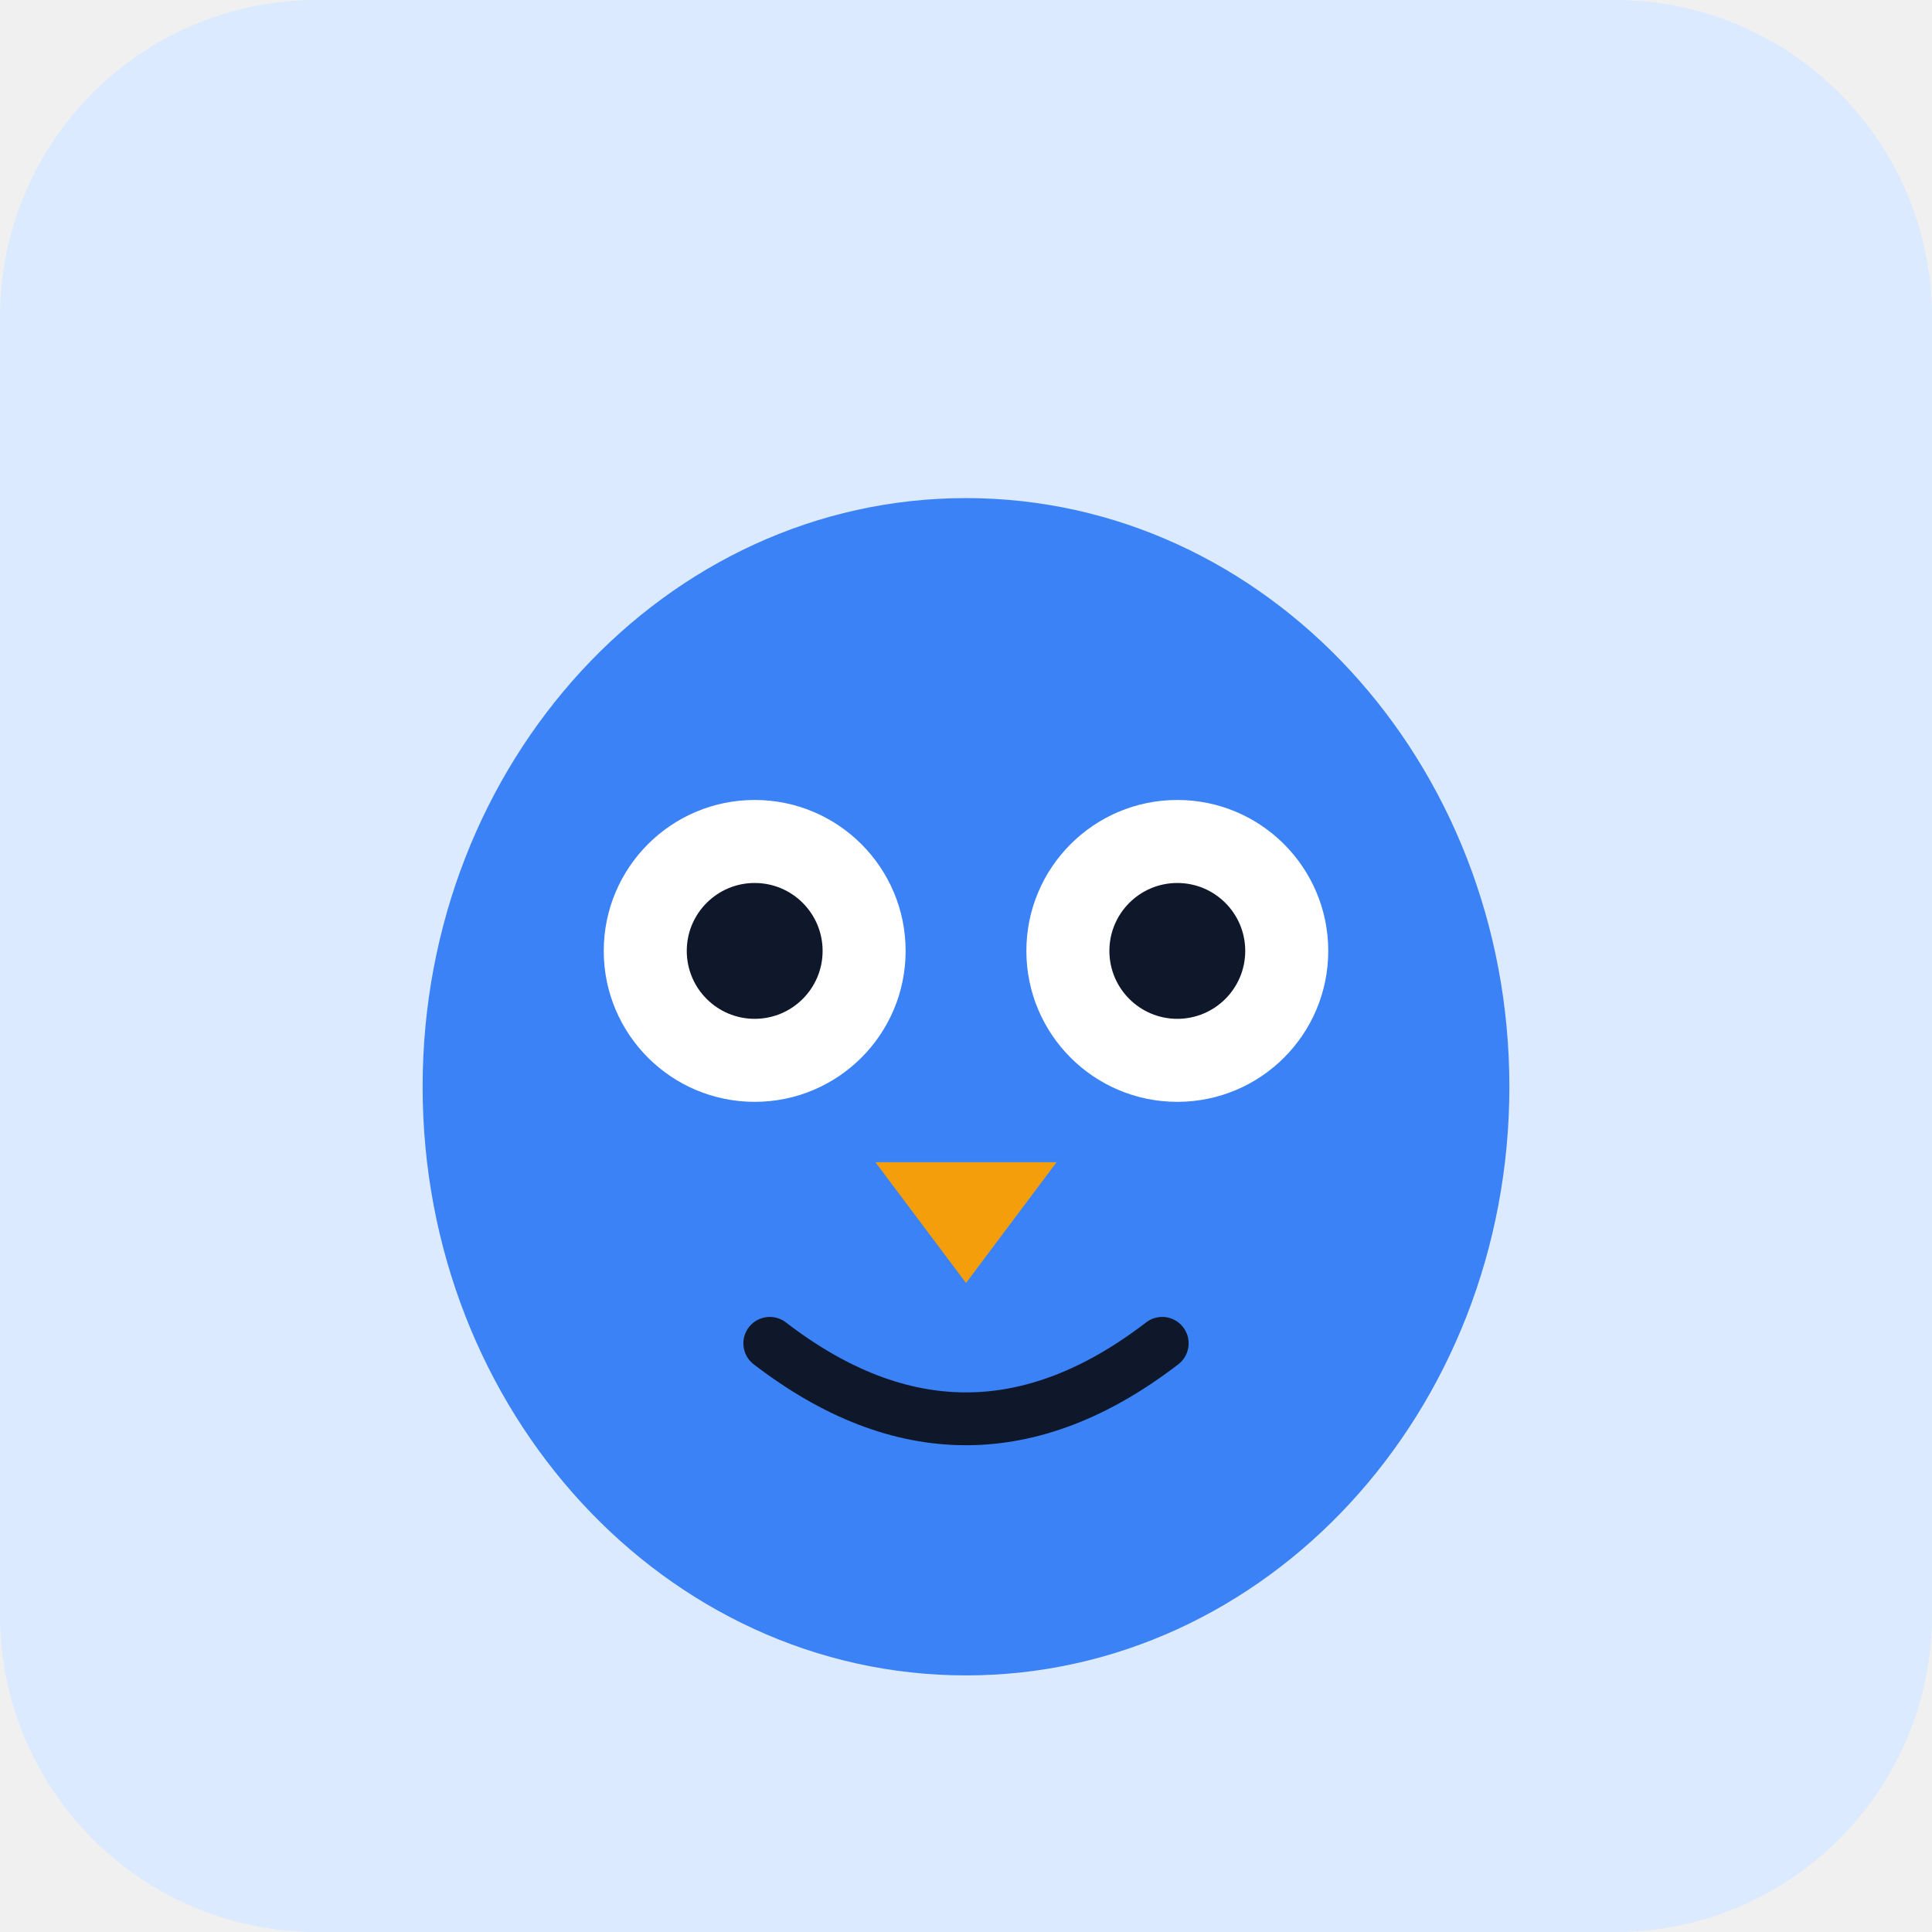
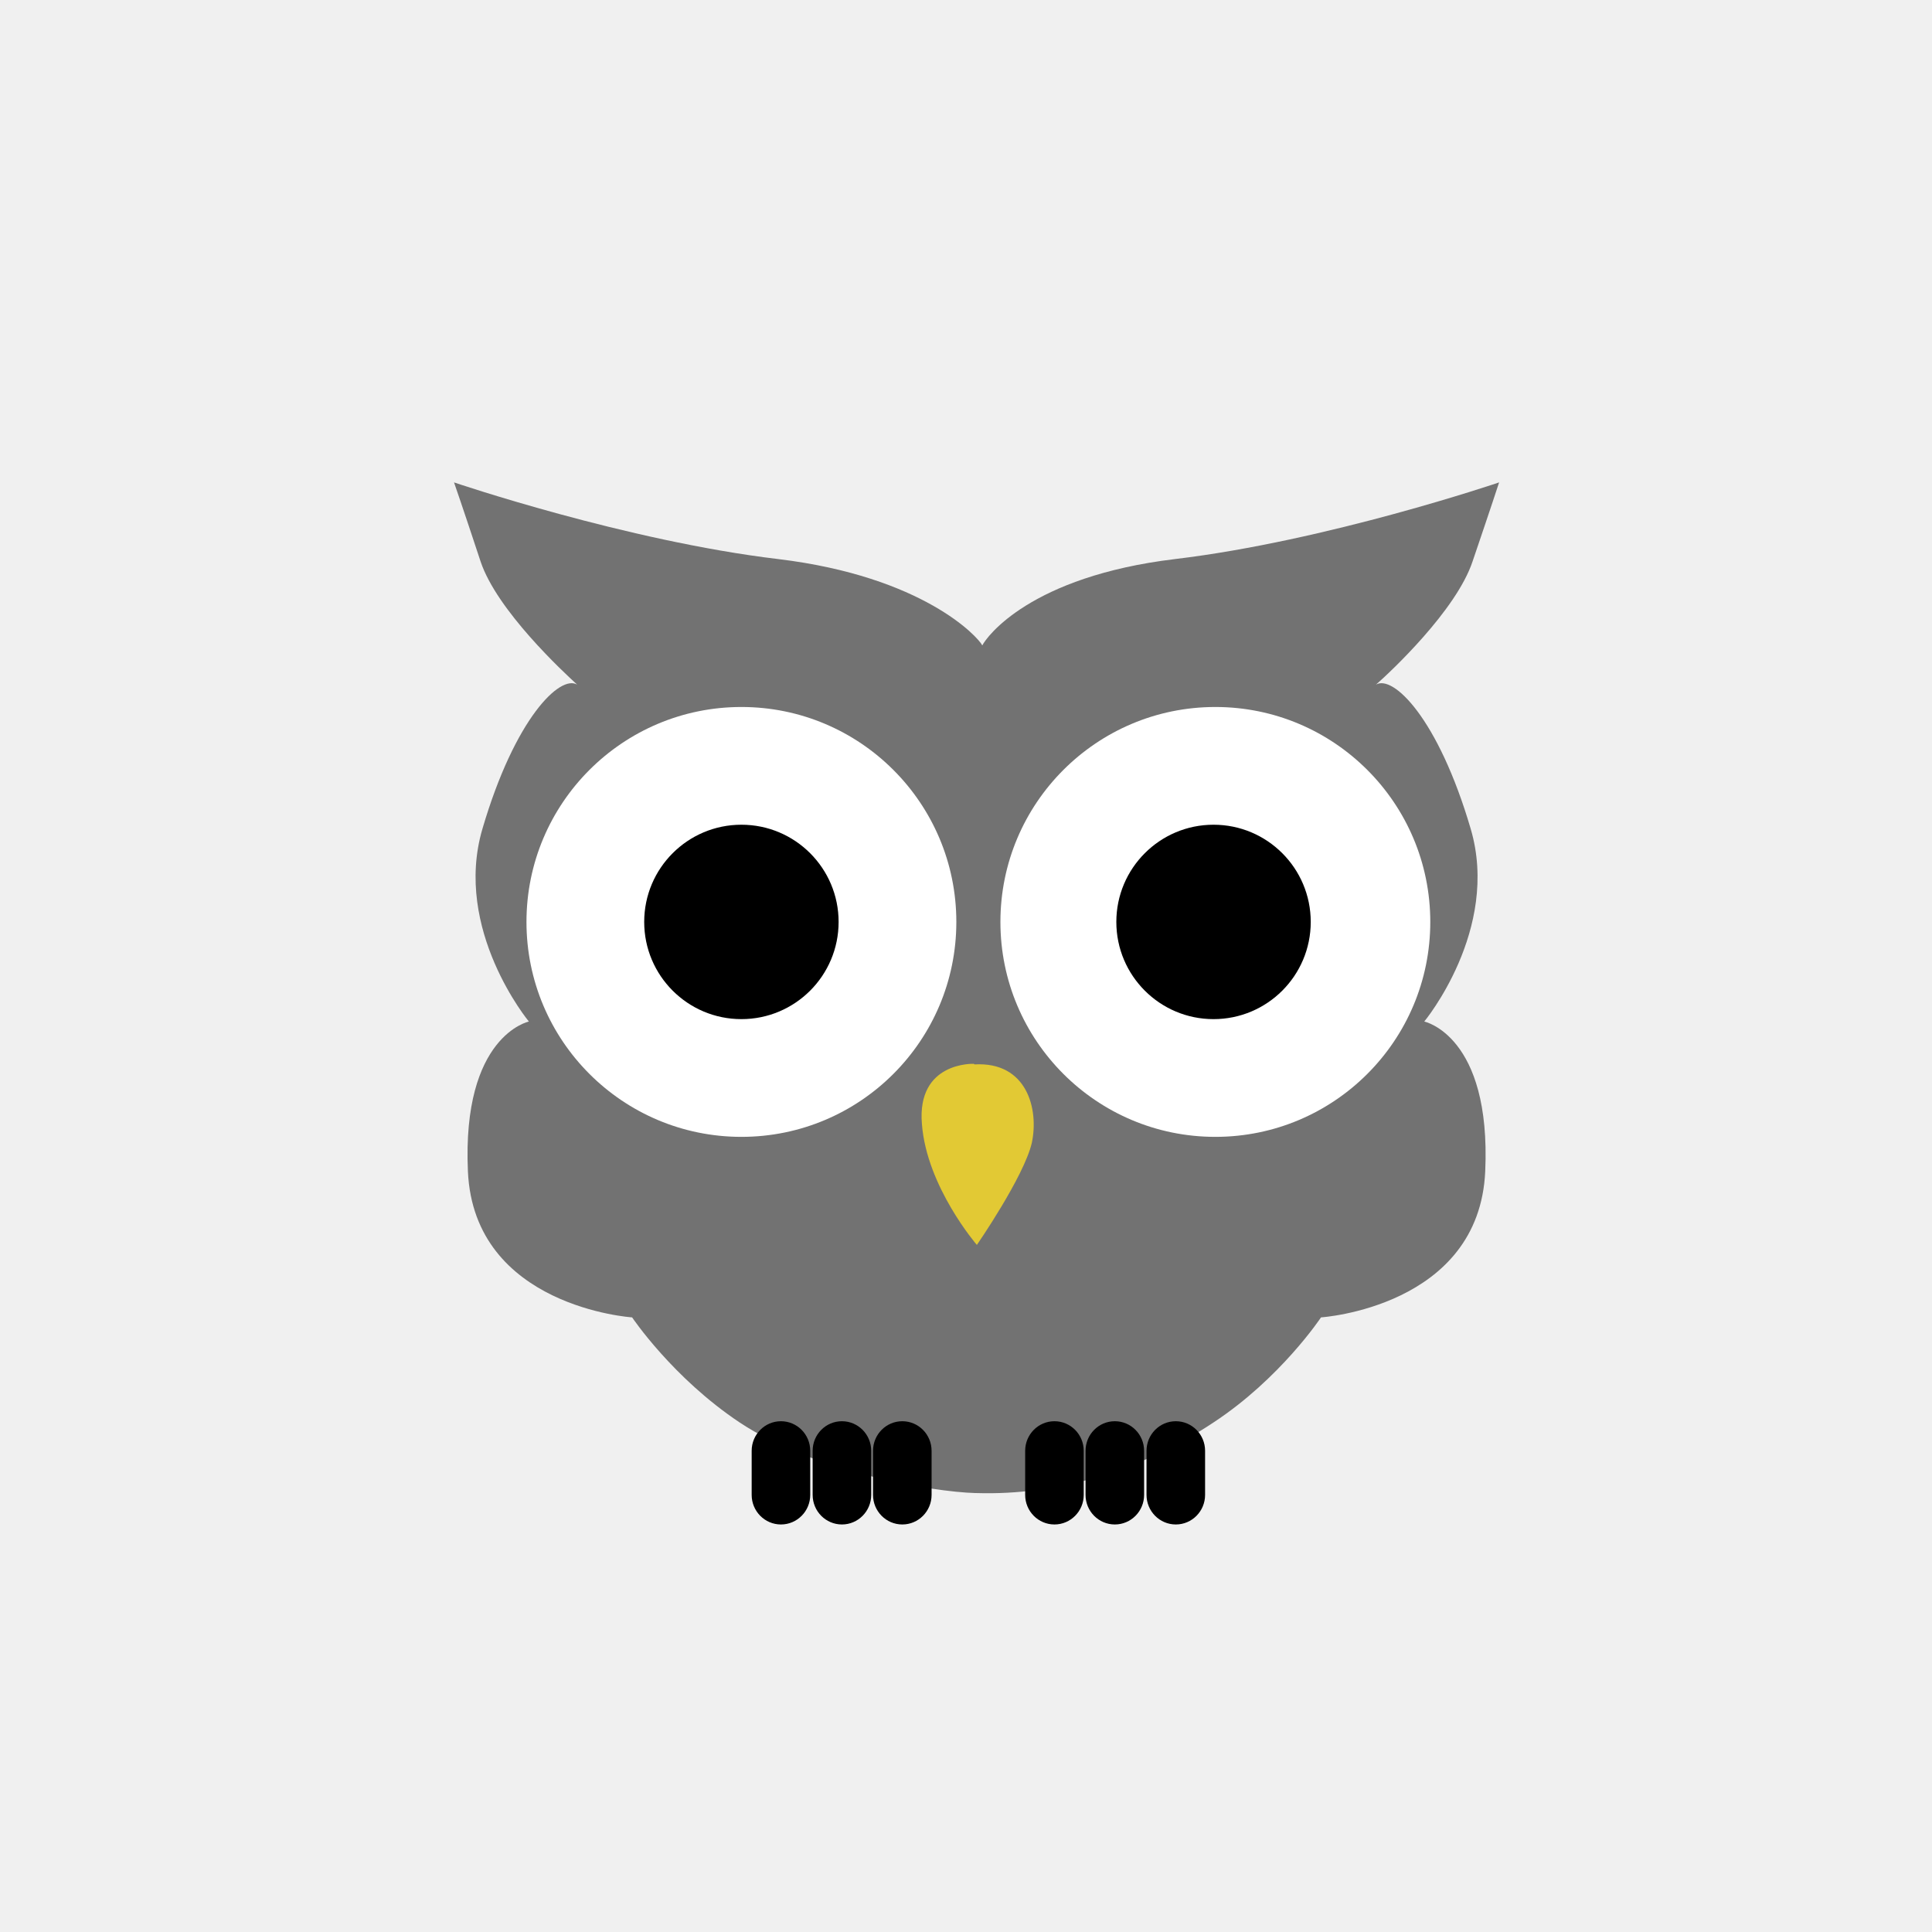
- <svg xmlns="http://www.w3.org/2000/svg" viewBox="0 0 256 256">
-   <rect width="256" height="256" rx="42" fill="#dbeafe" />
-   <ellipse cx="128" cy="144" rx="72" ry="78" fill="#3b82f6" />
-   <circle cx="100" cy="126" r="20" fill="#ffffff" />
-   <circle cx="156" cy="126" r="20" fill="#ffffff" />
-   <circle cx="100" cy="126" r="9" fill="#0f172a" />
-   <circle cx="156" cy="126" r="9" fill="#0f172a" />
-   <path d="M116 154 L128 170 L140 154 Z" fill="#f59e0b" />
-   <path d="M102 178 Q128 198 154 178" stroke="#0f172a" stroke-width="7" fill="none" stroke-linecap="round" />
+ <svg xmlns="http://www.w3.org/2000/svg" id="Ebene_2" version="1.1" viewBox="0 0 320 320">
+   <path d="M161.6,247.3c-7.4-.2-26.9-3.6-39.1-11.7-11.1-7.4-17.8-17.4-17.8-17.4,0,0-26.2-1.7-27.2-24.2-1-22.5,10.1-24.8,10.1-24.8,0,0-12.6-15.2-7.7-31.9,5.4-18.4,12.9-25.6,15.7-23.9-2.3-2.1-13.3-12.3-16-20.4-3-9.1-4.4-13.1-4.4-13.1,0,0,28.5,9.7,53.7,12.7,24,2.9,33.1,12.9,33.8,14.3.7-1.4,7.9-11.4,31.9-14.3,25.2-3,53.7-12.7,53.7-12.7,0,0-1.3,4-4.4,13.1-2.7,8.1-13.6,18.3-16,20.4,2.8-1.7,10.3,5.5,15.7,23.9,4.9,16.7-7.7,31.9-7.7,31.9,0,0,11.1,2.3,10.1,24.8-1,22.5-27.2,24.2-27.2,24.2,0,0-6.7,10.1-17.8,17.4-12.2,8.1-25.9,12.1-39.2,11.7Z" fill="#727272" />
+   <circle cx="122.8" cy="152.7" r="35.6" fill="#fff" />
+   <circle cx="122.8" cy="152.7" r="16.1" />
+   <circle cx="201.3" cy="152.7" r="35.6" fill="#fff" />
+   <circle cx="201" cy="152.7" r="16.1" />
+   <path d="M161.3,176.2s-9.5-.4-8.6,10c.8,10.4,9.1,20,9.1,20,0,0,7.8-11.3,9.1-16.9,1.2-5.6-.8-13.5-9.5-13Z" fill="#e2c934" />
+   <rect x="124.5" y="235.4" width="9.7" height="17.1" rx="4.9" ry="4.9" />
+   <rect x="134.6" y="235.4" width="9.7" height="17.1" rx="4.9" ry="4.9" />
+   <rect x="144.6" y="235.4" width="9.7" height="17.1" rx="4.9" ry="4.9" />
+   <rect x="169.8" y="235.4" width="9.7" height="17.1" rx="4.9" ry="4.9" />
+   <rect x="179.8" y="235.4" width="9.7" height="17.1" rx="4.9" ry="4.9" />
+   <rect x="189.9" y="235.4" width="9.7" height="17.1" rx="4.9" ry="4.9" />
</svg>
